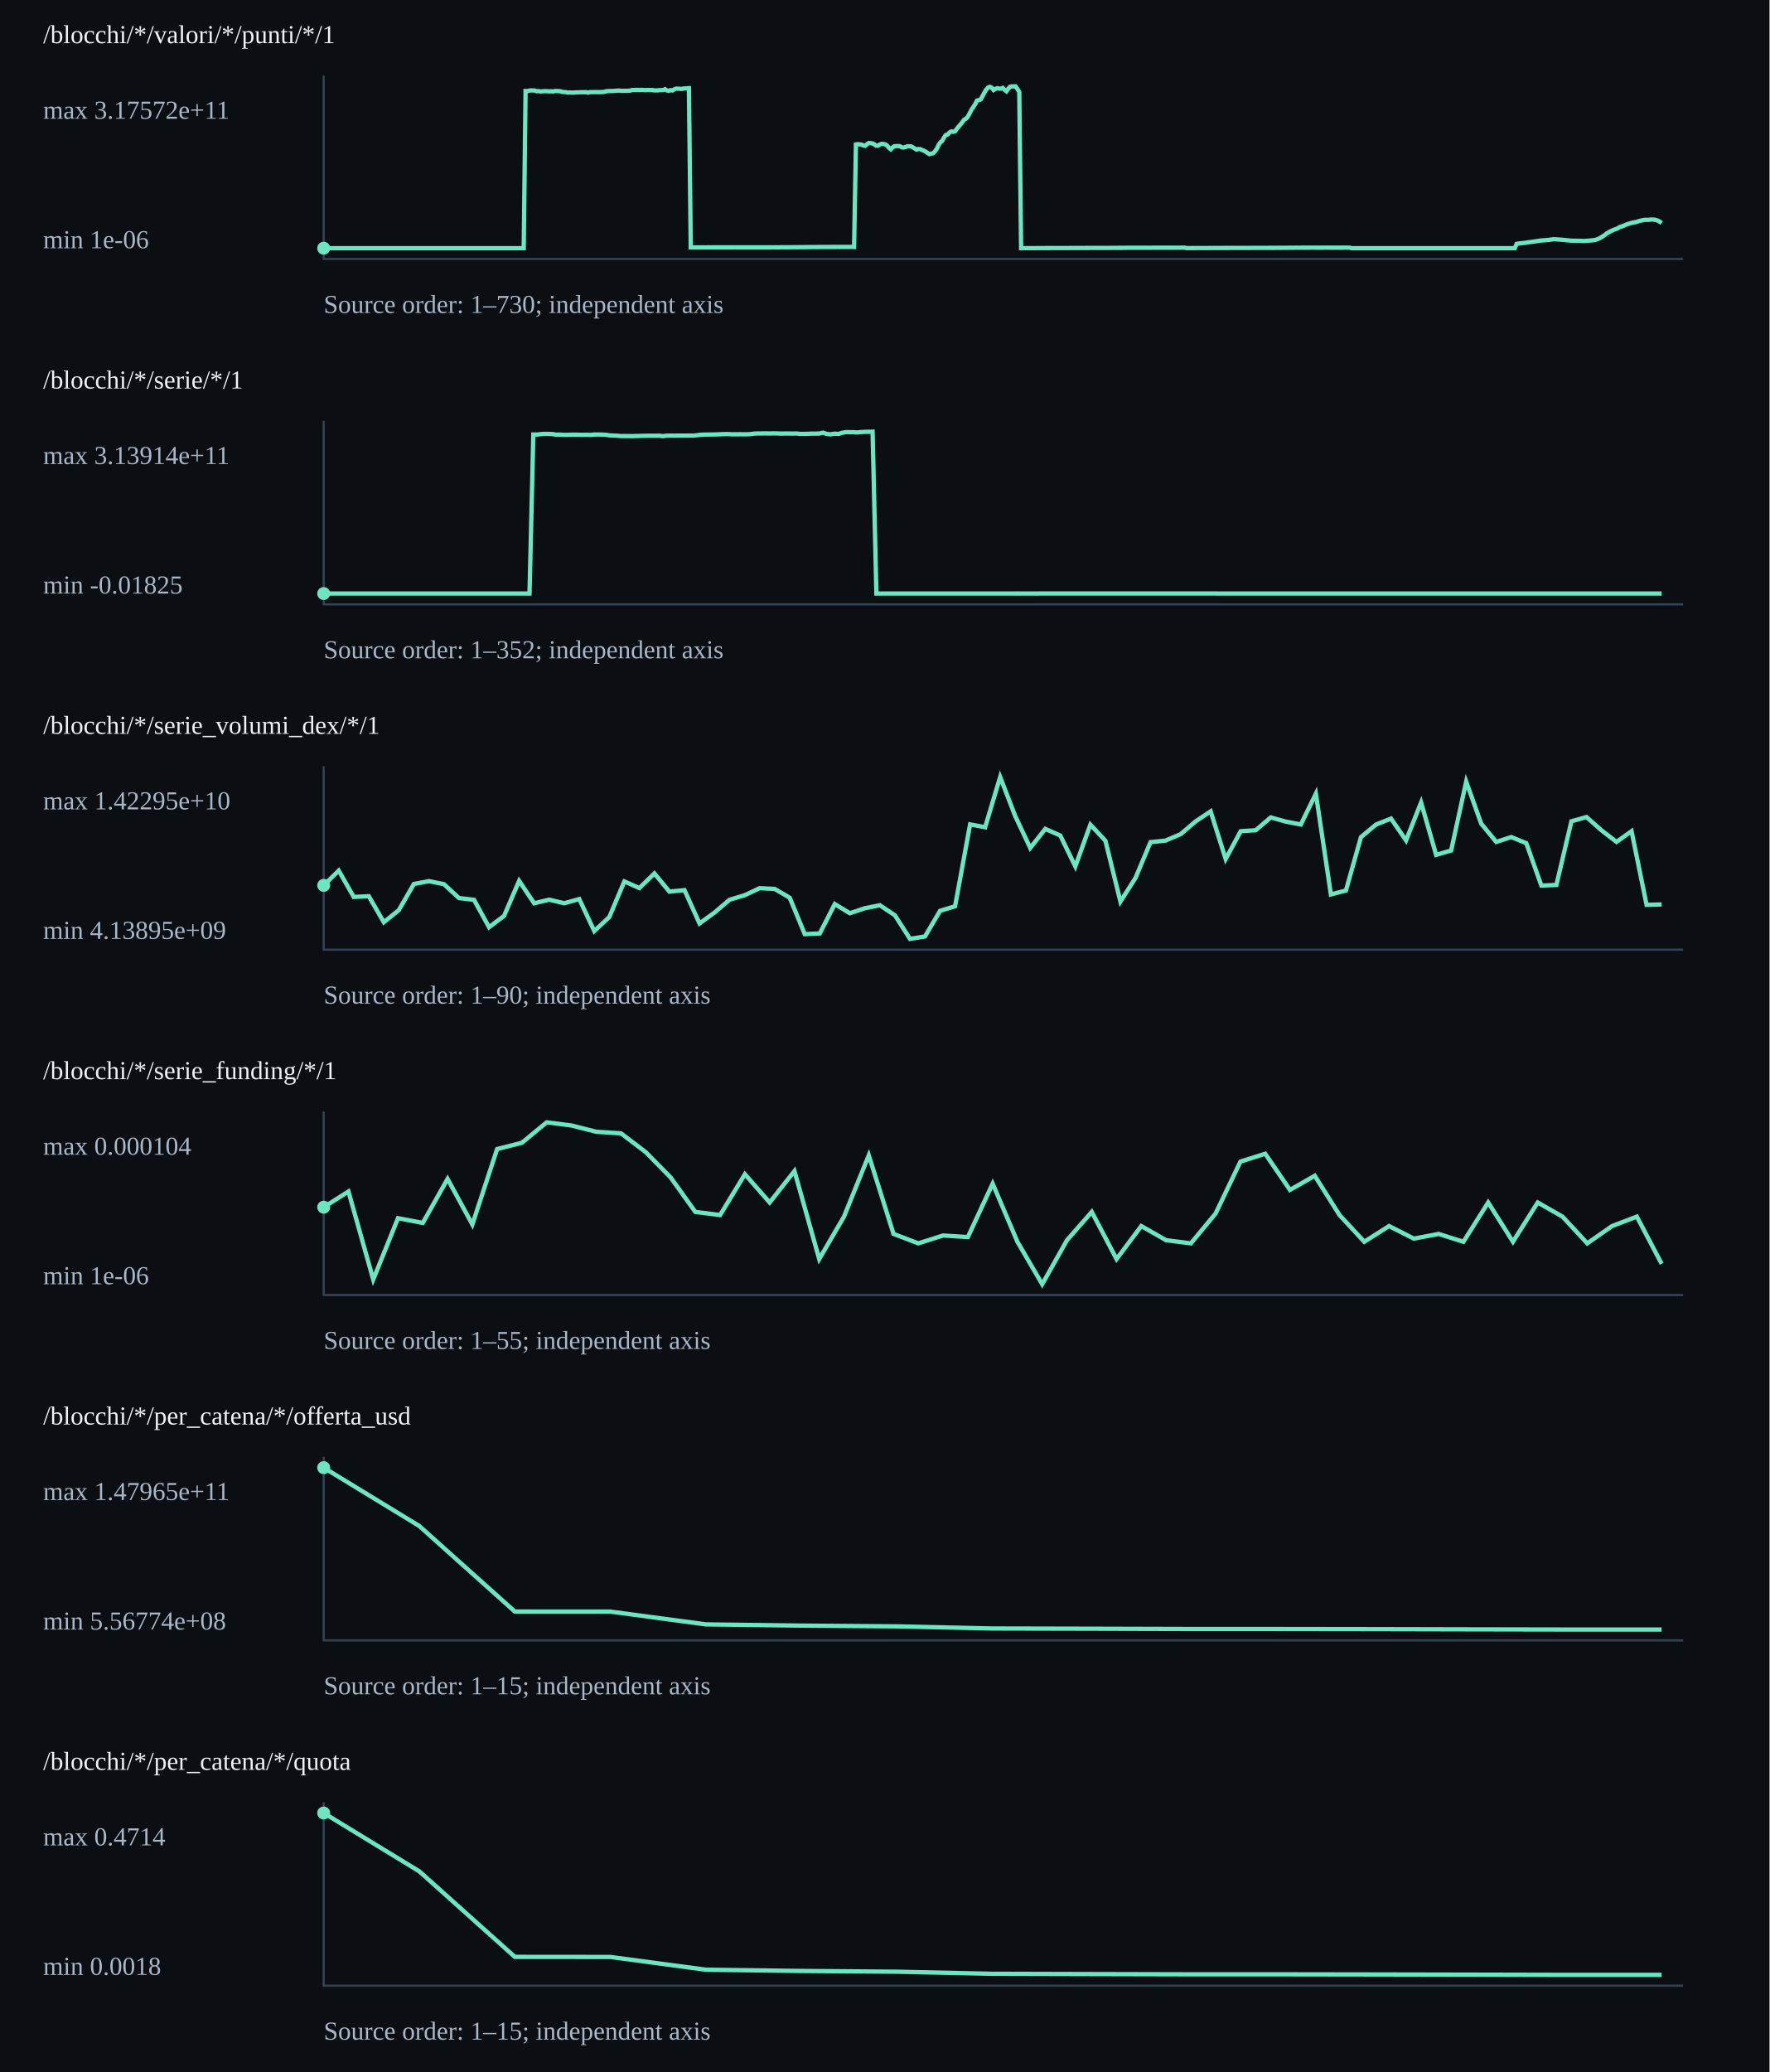
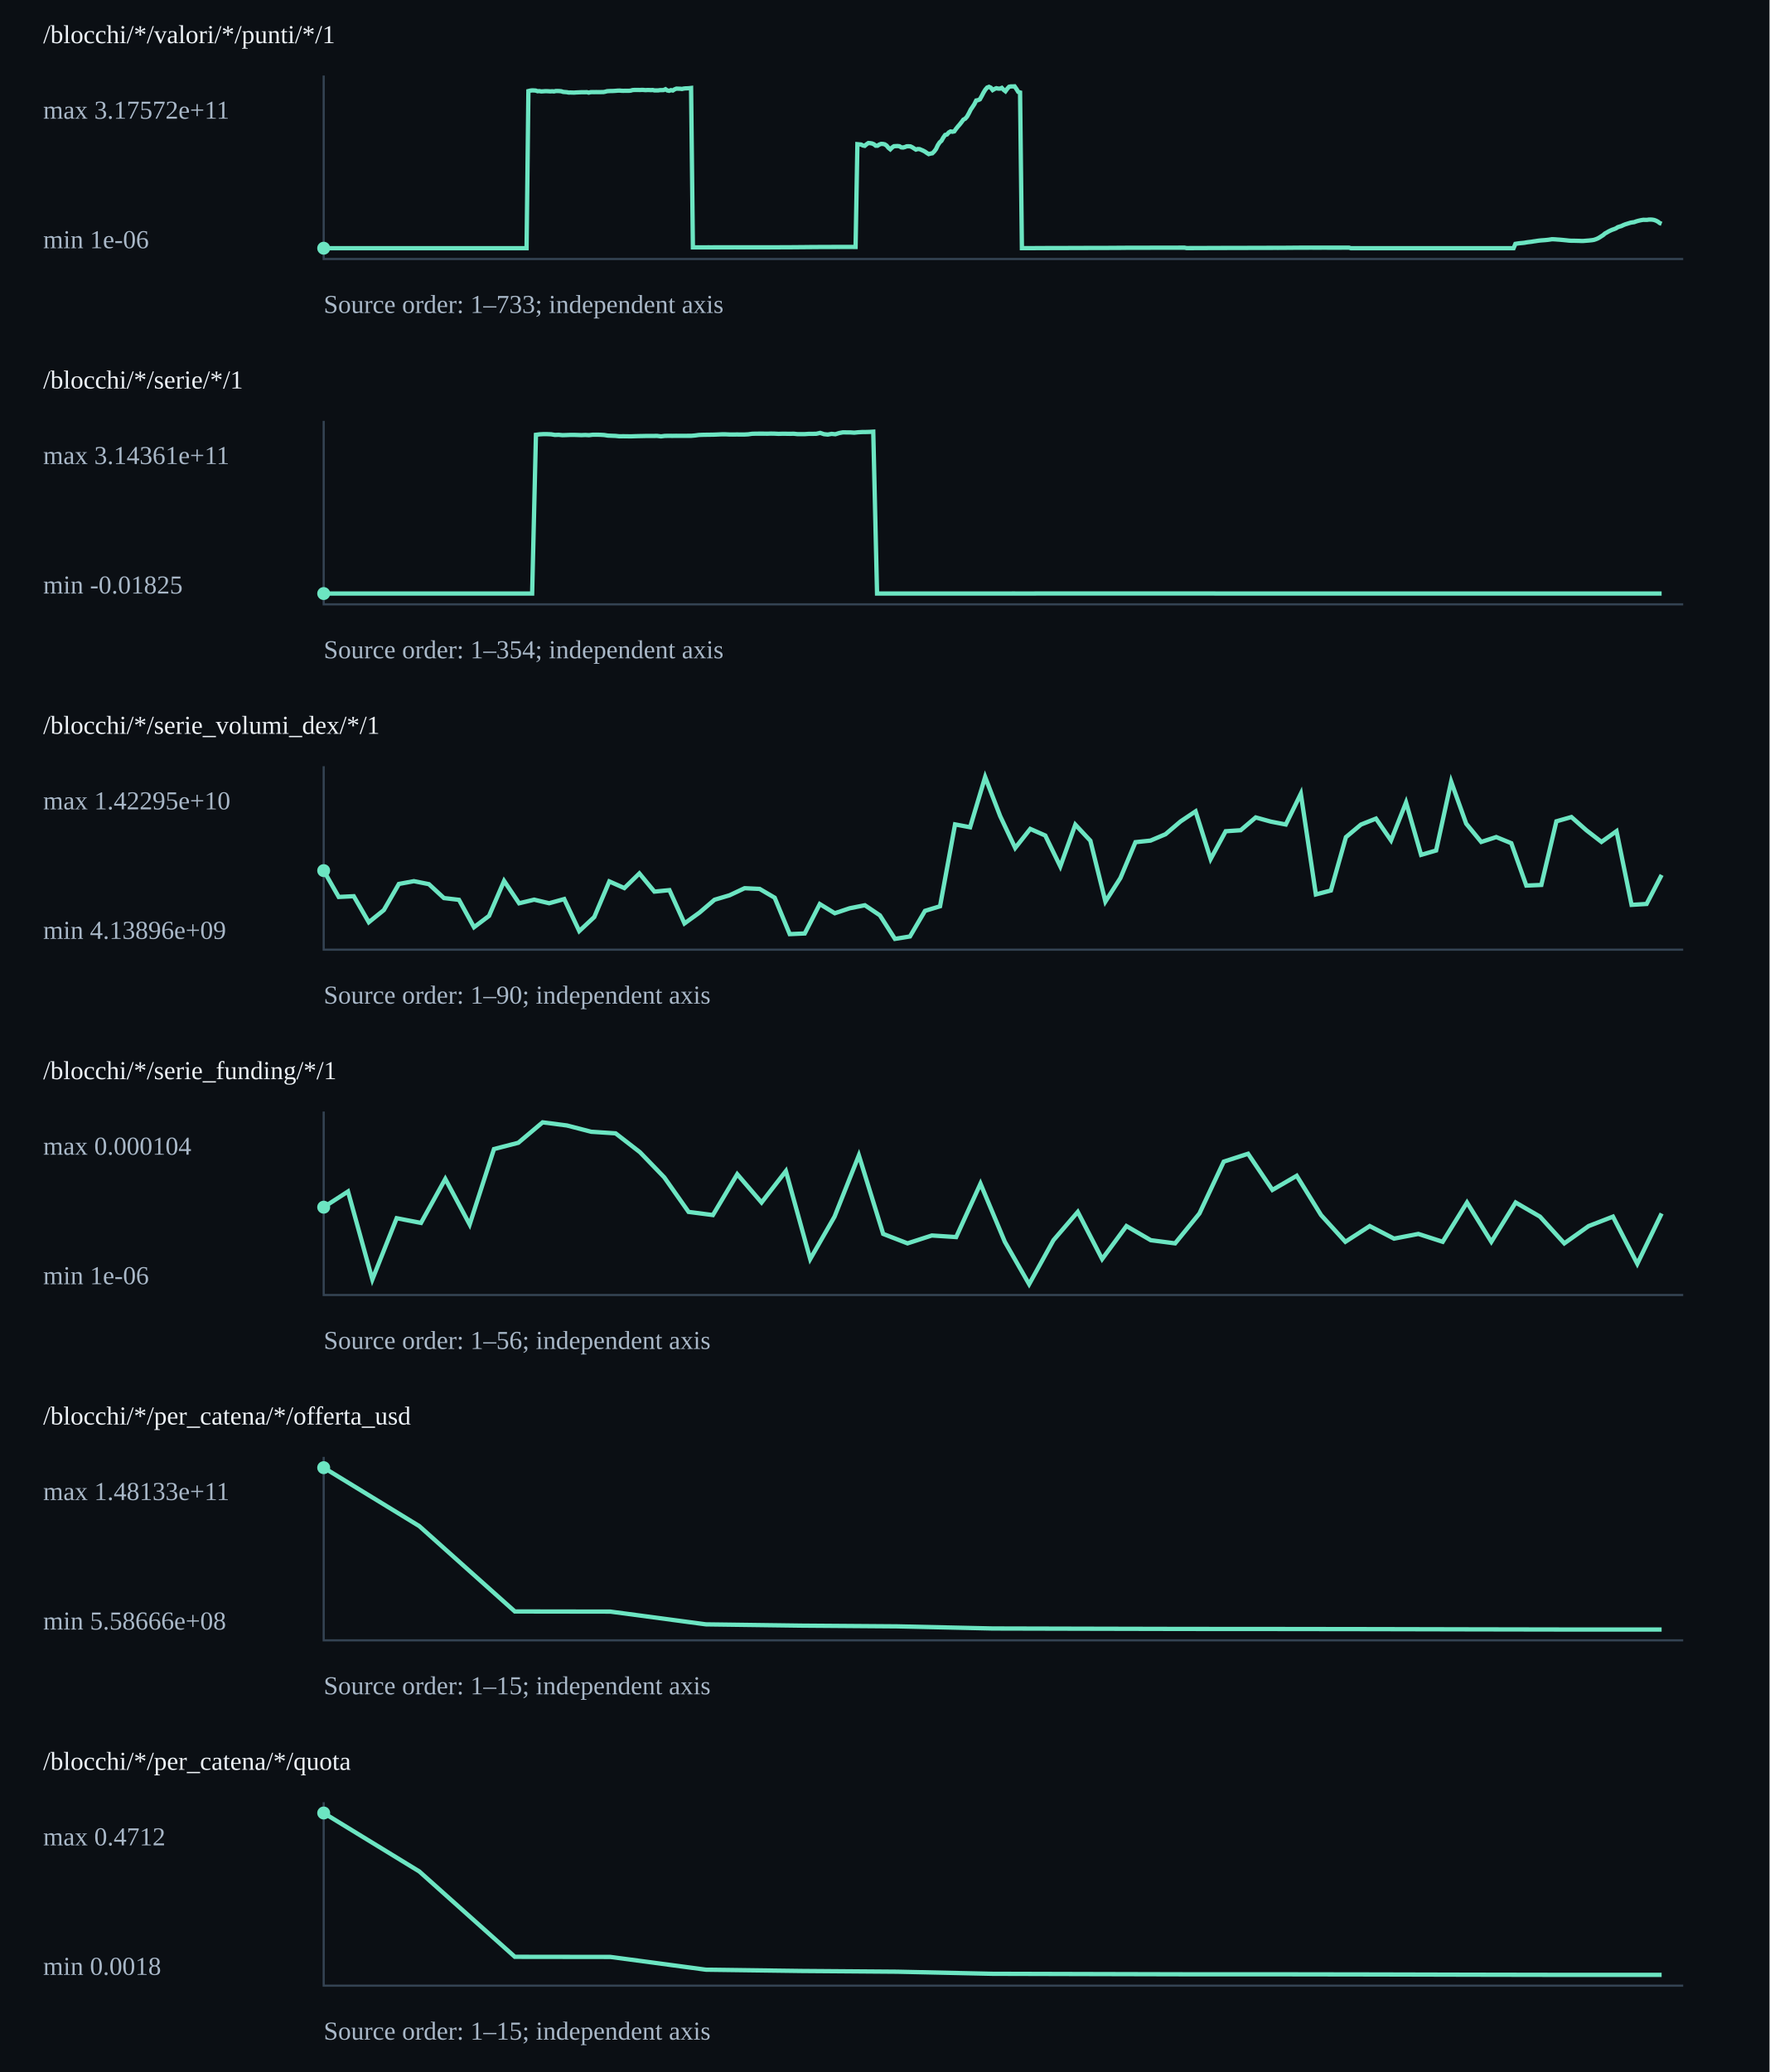
<svg xmlns="http://www.w3.org/2000/svg" viewBox="0 0 820 960" role="img">
  <rect width="100%" height="100%" fill="#0B0F14" />
  <text x="20" y="20" fill="#edf2f7" font-size="12">/blocchi/*/valori/*/punti/*/1</text>
  <text x="20" y="55" fill="#a9b8c8" font-size="12">max 3.17572e+11</text>
  <text x="20" y="115" fill="#a9b8c8" font-size="12">min 1e-06</text>
  <path d="M150 35V120H780" fill="none" stroke="#344353" />
-   <polyline points="150.00,115.00 150.85,115.00 151.70,115.00 152.55,115.00 153.40,115.00 154.25,115.00 155.10,115.00 155.95,115.00 156.80,115.00 157.65,115.00 158.50,115.00 159.36,115.00 160.21,115.00 161.06,115.00 161.91,115.00 162.76,115.00 163.61,115.00 164.46,115.00 165.31,115.00 166.16,115.00 167.01,115.00 167.86,115.00 168.71,115.00 169.56,115.00 170.41,115.00 171.26,115.00 172.11,115.00 172.96,115.00 173.81,115.00 174.66,115.00 175.51,115.00 176.36,115.00 177.22,115.00 178.07,115.00 178.92,115.00 179.77,115.00 180.62,115.00 181.47,115.00 182.32,115.00 183.17,115.00 184.02,115.00 184.87,115.00 185.72,115.00 186.57,115.00 187.42,115.00 188.27,115.00 189.12,115.00 189.97,115.00 190.82,115.00 191.67,115.00 192.52,115.00 193.37,115.00 194.22,115.00 195.08,115.00 195.93,115.00 196.78,115.00 197.63,115.00 198.48,115.00 199.33,115.00 200.18,115.00 201.03,115.00 201.88,115.00 202.73,115.00 203.58,115.00 204.43,115.00 205.28,115.00 206.13,115.00 206.98,115.00 207.83,115.00 208.68,115.00 209.53,115.00 210.38,115.00 211.23,115.00 212.09,115.00 212.94,115.00 213.79,115.00 214.64,115.00 215.49,115.00 216.34,115.00 217.19,115.00 218.04,115.00 218.89,115.00 219.74,115.00 220.59,115.00 221.44,115.00 222.29,115.00 223.14,115.00 223.99,115.00 224.84,115.00 225.69,115.00 226.54,115.00 227.39,115.00 228.24,115.00 229.09,115.00 229.95,115.00 230.80,115.00 231.65,115.00 232.50,115.00 233.35,115.00 234.20,115.00 235.05,115.00 235.90,115.00 236.75,115.00 237.60,115.00 238.45,115.00 239.30,115.00 240.15,115.00 241.00,115.00 241.85,115.00 242.70,115.00 243.55,42.17 244.40,42.19 245.25,41.98 246.10,41.88 246.95,41.90 247.81,41.96 248.66,42.26 249.51,42.20 250.36,42.36 251.21,42.31 252.06,42.25 252.91,42.24 253.76,42.28 254.61,42.34 255.46,42.28 256.31,42.36 257.16,42.17 258.01,42.16 258.86,42.20 259.71,42.29 260.56,42.57 261.41,42.64 262.26,42.70 263.11,42.88 263.96,42.86 264.81,42.88 265.67,42.90 266.52,42.84 267.37,42.80 268.22,42.76 269.07,42.73 269.92,42.72 270.77,42.72 271.62,42.70 272.47,42.92 273.32,42.70 274.17,42.67 275.02,42.69 275.87,42.66 276.72,42.68 277.57,42.68 278.42,42.66 279.27,42.66 280.12,42.50 280.97,42.26 281.82,42.20 282.67,42.17 283.53,42.16 284.38,42.12 285.23,42.06 286.08,41.98 286.93,41.97 287.78,42.06 288.63,42.08 289.48,42.05 290.33,42.06 291.18,42.07 292.03,41.98 292.88,41.73 293.73,41.68 294.58,41.67 295.43,41.67 296.28,41.70 297.13,41.64 297.98,41.67 298.83,41.76 299.68,41.71 300.53,41.71 301.39,41.74 302.24,41.70 303.09,41.89 303.94,41.88 304.79,41.88 305.64,41.76 306.49,41.76 307.34,41.72 308.19,41.33 309.04,41.91 309.89,42.08 310.74,41.76 311.59,41.93 312.44,41.39 313.29,41.06 314.14,41.10 314.99,41.11 315.84,41.22 316.69,41.03 317.54,40.94 318.40,40.92 319.25,40.86 320.10,114.61 320.95,114.61 321.80,114.61 322.65,114.61 323.50,114.61 324.35,114.61 325.20,114.61 326.05,114.61 326.90,114.61 327.75,114.60 328.60,114.60 329.45,114.61 330.30,114.60 331.15,114.60 332.00,114.60 332.85,114.60 333.70,114.60 334.55,114.60 335.40,114.60 336.26,114.60 337.11,114.60 337.96,114.60 338.81,114.60 339.66,114.60 340.51,114.59 341.36,114.60 342.21,114.60 343.06,114.60 343.91,114.60 344.76,114.60 345.61,114.60 346.46,114.60 347.31,114.60 348.16,114.60 349.01,114.60 349.86,114.60 350.71,114.60 351.56,114.60 352.41,114.60 353.26,114.60 354.12,114.60 354.97,114.60 355.82,114.60 356.67,114.60 357.52,114.59 358.37,114.59 359.22,114.58 360.07,114.58 360.92,114.58 361.77,114.57 362.62,114.57 363.47,114.57 364.32,114.56 365.17,114.56 366.02,114.56 366.87,114.55 367.72,114.54 368.57,114.54 369.42,114.53 370.27,114.52 371.12,114.51 371.98,114.51 372.83,114.50 373.68,114.49 374.53,114.48 375.38,114.47 376.23,114.47 377.08,114.46 377.93,114.46 378.78,114.45 379.63,114.44 380.48,114.44 381.33,114.43 382.18,114.43 383.03,114.43 383.88,114.43 384.73,114.43 385.58,114.42 386.43,114.42 387.28,114.42 388.13,114.41 388.98,114.42 389.84,114.41 390.69,114.41 391.54,114.41 392.39,114.41 393.24,114.41 394.09,114.41 394.94,114.41 395.79,114.42 396.64,66.94 397.49,66.80 398.34,66.88 399.19,66.97 400.04,67.40 400.89,67.57 401.74,66.84 402.59,66.27 403.44,66.33 404.29,66.47 405.14,66.83 405.99,67.50 406.84,67.51 407.70,66.97 408.55,66.66 409.40,66.70 410.25,66.89 411.10,67.46 411.95,68.50 412.80,69.18 413.65,68.33 414.50,67.75 415.35,67.69 416.20,67.66 417.05,67.75 417.90,68.27 418.75,68.34 419.60,68.13 420.45,67.78 421.30,67.77 422.15,67.82 423.00,68.22 423.85,68.77 424.71,69.31 425.56,69.05 426.41,69.09 427.26,69.45 428.11,69.81 428.96,70.27 429.81,70.87 430.66,71.40 431.51,71.16 432.36,71.02 433.21,70.19 434.06,69.07 434.91,67.27 435.76,65.98 436.61,65.23 437.46,63.73 438.31,62.53 439.16,62.31 440.01,61.37 440.86,60.89 441.71,61.04 442.57,60.86 443.42,59.66 444.27,58.60 445.12,57.64 445.97,56.55 446.82,55.42 447.67,54.98 448.52,54.00 449.37,52.47 450.22,50.76 451.07,49.55 451.92,48.24 452.77,46.56 453.62,46.40 454.47,46.03 455.32,44.53 456.17,42.89 457.02,41.53 457.87,40.56 458.72,40.24 459.57,40.64 460.43,41.72 461.28,41.22 462.13,40.86 462.98,41.05 463.83,41.07 464.68,40.73 465.53,41.63 466.38,42.28 467.23,41.10 468.08,40.20 468.93,40.03 469.78,40.04 470.63,40.00 471.48,41.23 472.33,42.60 473.18,114.99 474.03,114.98 474.88,114.98 475.73,114.97 476.58,114.97 477.43,114.97 478.29,114.96 479.14,114.96 479.99,114.96 480.84,114.95 481.69,114.95 482.54,114.94 483.39,114.94 484.24,114.94 485.09,114.93 485.94,114.93 486.79,114.93 487.64,114.92 488.49,114.92 489.34,114.92 490.19,114.92 491.04,114.92 491.89,114.92 492.74,114.92 493.59,114.91 494.44,114.91 495.29,114.91 496.15,114.90 497.00,114.90 497.85,114.90 498.70,114.90 499.55,114.89 500.40,114.89 501.25,114.89 502.10,114.89 502.95,114.88 503.80,114.88 504.65,114.88 505.50,114.87 506.35,114.87 507.20,114.87 508.05,114.87 508.90,114.87 509.75,114.87 510.60,114.87 511.45,114.86 512.30,114.86 513.16,114.86 514.01,114.86 514.86,114.85 515.71,114.85 516.56,114.84 517.41,114.84 518.26,114.83 519.11,114.83 519.96,114.83 520.81,114.82 521.66,114.81 522.51,114.80 523.36,114.80 524.21,114.79 525.06,114.79 525.91,114.79 526.76,114.79 527.61,114.79 528.46,114.79 529.31,114.78 530.16,114.78 531.02,114.78 531.87,114.78 532.72,114.78 533.57,114.78 534.42,114.77 535.27,114.77 536.12,114.76 536.97,114.77 537.82,114.77 538.67,114.76 539.52,114.76 540.37,114.76 541.22,114.76 542.07,114.76 542.92,114.76 543.77,114.76 544.62,114.76 545.47,114.76 546.32,114.76 547.17,114.75 548.02,114.75 548.88,114.75 549.73,114.94 550.58,114.93 551.43,114.94 552.28,114.93 553.13,114.93 553.98,114.93 554.83,114.92 555.68,114.92 556.53,114.92 557.38,114.92 558.23,114.91 559.08,114.91 559.93,114.91 560.78,114.90 561.63,114.90 562.48,114.89 563.33,114.89 564.18,114.89 565.03,114.89 565.88,114.89 566.74,114.88 567.59,114.88 568.44,114.88 569.29,114.88 570.14,114.87 570.99,114.87 571.84,114.87 572.69,114.87 573.54,114.86 574.39,114.86 575.24,114.86 576.09,114.86 576.94,114.86 577.79,114.86 578.64,114.86 579.49,114.85 580.34,114.85 581.19,114.85 582.04,114.85 582.89,114.85 583.74,114.85 584.60,114.84 585.45,114.84 586.30,114.84 587.15,114.84 588.00,114.83 588.85,114.83 589.70,114.83 590.55,114.83 591.40,114.82 592.25,114.82 593.10,114.83 593.95,114.82 594.80,114.82 595.65,114.82 596.50,114.81 597.35,114.80 598.20,114.79 599.05,114.78 599.90,114.78 600.75,114.77 601.60,114.77 602.46,114.76 603.31,114.75 604.16,114.75 605.01,114.75 605.86,114.75 606.71,114.75 607.56,114.75 608.41,114.74 609.26,114.75 610.11,114.75 610.96,114.75 611.81,114.75 612.66,114.75 613.51,114.75 614.36,114.74 615.21,114.74 616.06,114.75 616.91,114.75 617.76,114.75 618.61,114.75 619.47,114.75 620.32,114.75 621.17,114.75 622.02,114.75 622.87,114.75 623.72,114.74 624.57,114.74 625.42,114.74 626.27,115.00 627.12,115.00 627.97,115.00 628.82,115.00 629.67,115.00 630.52,115.00 631.37,115.00 632.22,115.00 633.07,115.00 633.92,115.00 634.77,115.00 635.62,115.00 636.47,115.00 637.33,115.00 638.18,115.00 639.03,115.00 639.88,115.00 640.73,115.00 641.58,115.00 642.43,115.00 643.28,115.00 644.13,115.00 644.98,115.00 645.83,115.00 646.68,115.00 647.53,115.00 648.38,115.00 649.23,115.00 650.08,115.00 650.93,115.00 651.78,115.00 652.63,115.00 653.48,115.00 654.33,115.00 655.19,115.00 656.04,115.00 656.89,115.00 657.74,115.00 658.59,115.00 659.44,115.00 660.29,115.00 661.14,115.00 661.99,115.00 662.84,115.00 663.69,115.00 664.54,115.00 665.39,115.00 666.24,115.00 667.09,115.00 667.94,115.00 668.79,115.00 669.64,115.00 670.49,115.00 671.34,115.00 672.19,115.00 673.05,115.00 673.90,115.00 674.75,115.00 675.60,115.00 676.45,114.99 677.30,114.99 678.15,114.99 679.00,114.99 679.85,114.99 680.70,114.99 681.55,114.99 682.40,114.99 683.25,114.99 684.10,114.99 684.95,114.99 685.80,114.99 686.65,114.99 687.50,114.99 688.35,114.99 689.20,114.99 690.05,114.99 690.91,114.99 691.76,114.99 692.61,114.99 693.46,114.99 694.31,114.99 695.16,114.99 696.01,114.99 696.86,114.99 697.71,114.99 698.56,114.99 699.41,114.99 700.26,114.99 701.11,114.99 701.96,115.00 702.81,112.99 703.66,112.85 704.51,112.72 705.36,112.64 706.21,112.56 707.06,112.47 707.91,112.31 708.77,112.18 709.62,112.09 710.47,111.98 711.32,111.83 712.17,111.72 713.02,111.58 713.87,111.47 714.72,111.38 715.57,111.32 716.42,111.26 717.27,111.18 718.12,111.09 718.97,110.97 719.82,110.83 720.67,110.86 721.52,110.91 722.37,110.98 723.22,111.03 724.07,111.11 724.92,111.18 725.78,111.27 726.63,111.35 727.48,111.45 728.33,111.52 729.18,111.54 730.03,111.54 730.88,111.56 731.73,111.58 732.58,111.60 733.43,111.64 734.28,111.65 735.13,111.58 735.98,111.51 736.83,111.45 737.68,111.36 738.53,111.27 739.38,111.12 740.23,110.84 741.08,110.49 741.93,110.02 742.78,109.47 743.64,108.93 744.49,108.19 745.34,107.73 746.19,107.22 747.04,106.81 747.89,106.44 748.74,106.15 749.59,105.81 750.44,105.26 751.29,104.98 752.14,104.73 752.99,104.32 753.84,103.97 754.69,103.71 755.54,103.44 756.39,103.18 757.24,103.03 758.09,102.92 758.94,102.60 759.79,102.35 760.64,102.15 761.50,101.97 762.35,101.84 763.20,101.86 764.05,101.87 764.90,101.74 765.75,101.72 766.60,101.78 767.45,101.94 768.30,102.26 769.15,102.72 770.00,103.36" fill="none" stroke="#6ce5c2" stroke-width="2" />
+   <polyline points="150.00,115.00 150.85,115.00 151.69,115.00 152.54,115.00 153.39,115.00 154.23,115.00 155.08,115.00 155.93,115.00 156.78,115.00 157.62,115.00 158.47,115.00 159.32,115.00 160.16,115.00 161.01,115.00 161.86,115.00 162.70,115.00 163.55,115.00 164.40,115.00 165.25,115.00 166.09,115.00 166.94,115.00 167.79,115.00 168.63,115.00 169.48,115.00 170.33,115.00 171.17,115.00 172.02,115.00 172.87,115.00 173.72,115.00 174.56,115.00 175.41,115.00 176.26,115.00 177.10,115.00 177.95,115.00 178.80,115.00 179.64,115.00 180.49,115.00 181.34,115.00 182.19,115.00 183.03,115.00 183.88,115.00 184.73,115.00 185.57,115.00 186.42,115.00 187.27,115.00 188.11,115.00 188.96,115.00 189.81,115.00 190.66,115.00 191.50,115.00 192.35,115.00 193.20,115.00 194.04,115.00 194.89,115.00 195.74,115.00 196.58,115.00 197.43,115.00 198.28,115.00 199.13,115.00 199.97,115.00 200.82,115.00 201.67,115.00 202.51,115.00 203.36,115.00 204.21,115.00 205.05,115.00 205.90,115.00 206.75,115.00 207.60,115.00 208.44,115.00 209.29,115.00 210.14,115.00 210.98,115.00 211.83,115.00 212.68,115.00 213.52,115.00 214.37,115.00 215.22,115.00 216.07,115.00 216.91,115.00 217.76,115.00 218.61,115.00 219.45,115.00 220.30,115.00 221.15,115.00 221.99,115.00 222.84,115.00 223.69,115.00 224.54,115.00 225.38,115.00 226.23,115.00 227.08,115.00 227.92,115.00 228.77,115.00 229.62,115.00 230.46,115.00 231.31,115.00 232.16,115.00 233.01,115.00 233.85,115.00 234.70,115.00 235.55,115.00 236.39,115.00 237.24,115.00 238.09,115.00 238.93,115.00 239.78,115.00 240.63,115.00 241.48,115.00 242.32,115.00 243.17,115.00 244.02,115.00 244.86,42.19 245.71,41.98 246.56,41.88 247.40,41.90 248.25,41.96 249.10,42.26 249.95,42.20 250.79,42.36 251.64,42.31 252.49,42.25 253.33,42.24 254.18,42.28 255.03,42.34 255.87,42.28 256.72,42.36 257.57,42.17 258.42,42.16 259.26,42.20 260.11,42.29 260.96,42.57 261.80,42.64 262.65,42.70 263.50,42.88 264.34,42.86 265.19,42.88 266.04,42.91 266.89,42.84 267.73,42.80 268.58,42.76 269.43,42.73 270.27,42.72 271.12,42.72 271.97,42.70 272.81,42.92 273.66,42.70 274.51,42.67 275.36,42.69 276.20,42.66 277.05,42.68 277.90,42.68 278.74,42.66 279.59,42.66 280.44,42.50 281.28,42.26 282.13,42.20 282.98,42.17 283.83,42.16 284.67,42.12 285.52,42.06 286.37,41.98 287.21,41.97 288.06,42.06 288.91,42.08 289.75,42.05 290.60,42.06 291.45,42.07 292.30,41.98 293.14,41.73 293.99,41.68 294.84,41.67 295.68,41.67 296.53,41.70 297.38,41.64 298.22,41.67 299.07,41.76 299.92,41.71 300.77,41.71 301.61,41.75 302.46,41.70 303.31,41.89 304.15,41.89 305.00,41.88 305.85,41.76 306.69,41.76 307.54,41.72 308.39,41.33 309.23,41.91 310.08,42.08 310.93,41.76 311.78,41.93 312.62,41.39 313.47,41.06 314.32,41.10 315.16,41.11 316.01,41.22 316.86,41.03 317.70,40.94 318.55,40.92 319.40,40.86 320.25,40.76 321.09,114.61 321.94,114.61 322.79,114.61 323.63,114.61 324.48,114.61 325.33,114.61 326.17,114.61 327.02,114.61 327.87,114.60 328.72,114.60 329.56,114.61 330.41,114.60 331.26,114.60 332.10,114.60 332.95,114.60 333.80,114.60 334.64,114.60 335.49,114.60 336.34,114.60 337.19,114.60 338.03,114.60 338.88,114.60 339.73,114.60 340.57,114.59 341.42,114.60 342.27,114.60 343.11,114.60 343.96,114.60 344.81,114.60 345.66,114.60 346.50,114.60 347.35,114.60 348.20,114.60 349.04,114.60 349.89,114.60 350.74,114.60 351.58,114.60 352.43,114.60 353.28,114.60 354.13,114.60 354.97,114.60 355.82,114.60 356.67,114.60 357.51,114.59 358.36,114.59 359.21,114.58 360.05,114.58 360.90,114.58 361.75,114.57 362.60,114.57 363.44,114.57 364.29,114.56 365.14,114.56 365.98,114.56 366.83,114.55 367.68,114.54 368.52,114.54 369.37,114.53 370.22,114.52 371.07,114.51 371.91,114.51 372.76,114.50 373.61,114.49 374.45,114.48 375.30,114.47 376.15,114.47 376.99,114.46 377.84,114.46 378.69,114.45 379.54,114.44 380.38,114.44 381.23,114.43 382.08,114.43 382.92,114.43 383.77,114.43 384.62,114.43 385.46,114.42 386.31,114.42 387.16,114.42 388.01,114.41 388.85,114.42 389.70,114.41 390.55,114.41 391.39,114.41 392.24,114.41 393.09,114.41 393.93,114.41 394.78,114.41 395.63,114.42 396.48,114.42 397.32,66.80 398.17,66.88 399.02,66.97 399.86,67.40 400.71,67.57 401.56,66.84 402.40,66.27 403.25,66.33 404.10,66.47 404.95,66.83 405.79,67.50 406.64,67.51 407.49,66.97 408.33,66.66 409.18,66.70 410.03,66.89 410.87,67.46 411.72,68.50 412.57,69.18 413.42,68.33 414.26,67.75 415.11,67.69 415.96,67.66 416.80,67.75 417.65,68.27 418.50,68.34 419.34,68.13 420.19,67.78 421.04,67.77 421.89,67.82 422.73,68.22 423.58,68.77 424.43,69.31 425.27,69.05 426.12,69.09 426.97,69.45 427.81,69.81 428.66,70.27 429.51,70.87 430.36,71.40 431.20,71.16 432.05,71.02 432.90,70.19 433.74,69.07 434.59,67.27 435.44,65.98 436.28,65.23 437.13,63.73 437.98,62.53 438.83,62.31 439.67,61.37 440.52,60.89 441.37,61.04 442.21,60.86 443.06,59.66 443.91,58.60 444.75,57.64 445.60,56.55 446.45,55.42 447.30,54.98 448.14,54.00 448.99,52.47 449.84,50.76 450.68,49.55 451.53,48.24 452.38,46.56 453.22,46.40 454.07,46.03 454.92,44.53 455.77,42.89 456.61,41.53 457.46,40.56 458.31,40.24 459.15,40.64 460.00,41.72 460.85,41.22 461.69,40.86 462.54,41.05 463.39,41.07 464.23,40.73 465.08,41.63 465.93,42.28 466.78,41.10 467.62,40.20 468.47,40.03 469.32,40.04 470.16,40.00 471.01,41.23 471.86,42.59 472.70,42.83 473.55,114.98 474.40,114.98 475.25,114.97 476.09,114.97 476.94,114.97 477.79,114.96 478.63,114.96 479.48,114.96 480.33,114.95 481.17,114.95 482.02,114.94 482.87,114.94 483.72,114.94 484.56,114.93 485.41,114.93 486.26,114.93 487.10,114.92 487.95,114.92 488.80,114.92 489.64,114.92 490.49,114.92 491.34,114.92 492.19,114.92 493.03,114.91 493.88,114.91 494.73,114.91 495.57,114.90 496.42,114.90 497.27,114.90 498.11,114.90 498.96,114.89 499.81,114.89 500.66,114.89 501.50,114.89 502.35,114.88 503.20,114.88 504.04,114.88 504.89,114.87 505.74,114.87 506.58,114.87 507.43,114.87 508.28,114.87 509.13,114.87 509.97,114.87 510.82,114.86 511.67,114.86 512.51,114.86 513.36,114.86 514.21,114.85 515.05,114.85 515.90,114.84 516.75,114.84 517.60,114.83 518.44,114.83 519.29,114.83 520.14,114.82 520.98,114.81 521.83,114.80 522.68,114.80 523.52,114.79 524.37,114.79 525.22,114.79 526.07,114.79 526.91,114.79 527.76,114.79 528.61,114.78 529.45,114.78 530.30,114.78 531.15,114.78 531.99,114.78 532.84,114.78 533.69,114.77 534.54,114.77 535.38,114.76 536.23,114.77 537.08,114.77 537.92,114.76 538.77,114.76 539.62,114.76 540.46,114.76 541.31,114.76 542.16,114.76 543.01,114.76 543.85,114.76 544.70,114.76 545.55,114.76 546.39,114.75 547.24,114.75 548.09,114.75 548.93,114.75 549.78,114.93 550.63,114.94 551.48,114.93 552.32,114.93 553.17,114.93 554.02,114.92 554.86,114.92 555.71,114.92 556.56,114.92 557.40,114.91 558.25,114.91 559.10,114.91 559.95,114.90 560.79,114.90 561.64,114.89 562.49,114.89 563.33,114.89 564.18,114.89 565.03,114.89 565.87,114.88 566.72,114.88 567.57,114.88 568.42,114.88 569.26,114.87 570.11,114.87 570.96,114.87 571.80,114.87 572.65,114.86 573.50,114.86 574.34,114.86 575.19,114.86 576.04,114.86 576.89,114.86 577.73,114.86 578.58,114.85 579.43,114.85 580.27,114.85 581.12,114.85 581.97,114.85 582.81,114.85 583.66,114.84 584.51,114.84 585.36,114.84 586.20,114.84 587.05,114.83 587.90,114.83 588.74,114.83 589.59,114.83 590.44,114.82 591.28,114.82 592.13,114.83 592.98,114.82 593.83,114.82 594.67,114.82 595.52,114.81 596.37,114.80 597.21,114.79 598.06,114.78 598.91,114.78 599.75,114.77 600.60,114.77 601.45,114.76 602.30,114.75 603.14,114.75 603.99,114.75 604.84,114.75 605.68,114.75 606.53,114.75 607.38,114.74 608.22,114.75 609.07,114.75 609.92,114.75 610.77,114.75 611.61,114.75 612.46,114.75 613.31,114.74 614.15,114.74 615.00,114.75 615.85,114.75 616.69,114.75 617.54,114.75 618.39,114.75 619.23,114.75 620.08,114.75 620.93,114.75 621.78,114.75 622.62,114.74 623.47,114.74 624.32,114.74 625.16,114.74 626.01,115.00 626.86,115.00 627.70,115.00 628.55,115.00 629.40,115.00 630.25,115.00 631.09,115.00 631.94,115.00 632.79,115.00 633.63,115.00 634.48,115.00 635.33,115.00 636.17,115.00 637.02,115.00 637.87,115.00 638.72,115.00 639.56,115.00 640.41,115.00 641.26,115.00 642.10,115.00 642.95,115.00 643.80,115.00 644.64,115.00 645.49,115.00 646.34,115.00 647.19,115.00 648.03,115.00 648.88,115.00 649.73,115.00 650.57,115.00 651.42,115.00 652.27,115.00 653.11,115.00 653.96,115.00 654.81,115.00 655.66,115.00 656.50,115.00 657.35,115.00 658.20,115.00 659.04,115.00 659.89,115.00 660.74,115.00 661.58,115.00 662.43,115.00 663.28,115.00 664.13,115.00 664.97,115.00 665.82,115.00 666.67,115.00 667.51,115.00 668.36,115.00 669.21,115.00 670.05,115.00 670.90,115.00 671.75,115.00 672.60,115.00 673.44,115.00 674.29,115.00 675.14,114.99 675.98,114.99 676.83,114.99 677.68,114.99 678.52,114.99 679.37,114.99 680.22,114.99 681.07,114.99 681.91,114.99 682.76,114.99 683.61,114.99 684.45,114.99 685.30,114.99 686.15,114.99 686.99,114.99 687.84,114.99 688.69,114.99 689.54,114.99 690.38,114.99 691.23,114.99 692.08,114.99 692.92,114.99 693.77,114.99 694.62,114.99 695.46,114.99 696.31,114.99 697.16,114.99 698.01,114.99 698.85,114.99 699.70,114.99 700.55,115.00 701.39,115.00 702.24,112.99 703.09,112.85 703.93,112.72 704.78,112.64 705.63,112.56 706.48,112.47 707.32,112.31 708.17,112.18 709.02,112.09 709.86,111.98 710.71,111.83 711.56,111.72 712.40,111.58 713.25,111.47 714.10,111.38 714.95,111.32 715.79,111.26 716.64,111.18 717.49,111.09 718.33,110.97 719.18,110.83 720.03,110.86 720.87,110.91 721.72,110.98 722.57,111.03 723.42,111.11 724.26,111.18 725.11,111.27 725.96,111.35 726.80,111.45 727.65,111.52 728.50,111.54 729.34,111.54 730.19,111.56 731.04,111.58 731.89,111.60 732.73,111.64 733.58,111.65 734.43,111.58 735.27,111.51 736.12,111.45 736.97,111.36 737.81,111.27 738.66,111.12 739.51,110.84 740.36,110.49 741.20,110.02 742.05,109.47 742.90,108.93 743.74,108.19 744.59,107.73 745.44,107.22 746.28,106.81 747.13,106.44 747.98,106.15 748.83,105.81 749.67,105.26 750.52,104.98 751.37,104.73 752.21,104.32 753.06,103.97 753.91,103.71 754.75,103.44 755.60,103.18 756.45,103.03 757.30,102.92 758.14,102.60 758.99,102.35 759.84,102.15 760.68,101.97 761.53,101.84 762.38,101.86 763.22,101.87 764.07,101.74 764.92,101.72 765.77,101.78 766.61,101.94 767.46,102.26 768.31,102.72 769.15,103.36 770.00,103.69" fill="none" stroke="#6ce5c2" stroke-width="2" />
  <circle cx="150" cy="115.00" r="3" fill="#6ce5c2" />
-   <text x="150" y="145" fill="#a9b8c8" font-size="12">Source order: 1–730; independent axis</text>
+   <text x="150" y="145" fill="#a9b8c8" font-size="12">Source order: 1–733; independent axis</text>
  <text x="20" y="180" fill="#edf2f7" font-size="12">/blocchi/*/serie/*/1</text>
-   <text x="20" y="215" fill="#a9b8c8" font-size="12">max 3.13914e+11</text>
+   <text x="20" y="215" fill="#a9b8c8" font-size="12">max 3.14361e+11</text>
  <text x="20" y="275" fill="#a9b8c8" font-size="12">min -0.01825</text>
  <path d="M150 195V280H780" fill="none" stroke="#344353" />
-   <polyline points="150.00,275.00 151.77,275.00 153.53,275.00 155.30,275.00 157.07,275.00 158.83,275.00 160.60,275.00 162.36,275.00 164.13,275.00 165.90,275.00 167.66,275.00 169.43,275.00 171.20,275.00 172.96,275.00 174.73,275.00 176.50,275.00 178.26,275.00 180.03,275.00 181.79,275.00 183.56,275.00 185.33,275.00 187.09,275.00 188.86,275.00 190.63,275.00 192.39,275.00 194.16,275.00 195.93,275.00 197.69,275.00 199.46,275.00 201.23,275.00 202.99,275.00 204.76,275.00 206.52,275.00 208.29,275.00 210.06,275.00 211.82,275.00 213.59,275.00 215.36,275.00 217.12,275.00 218.89,275.00 220.66,275.00 222.42,275.00 224.19,275.00 225.95,275.00 227.72,275.00 229.49,275.00 231.25,275.00 233.02,275.00 234.79,275.00 236.55,275.00 238.32,275.00 240.09,275.00 241.85,275.00 243.62,275.00 245.38,275.00 247.15,201.32 248.92,201.34 250.68,201.13 252.45,201.03 254.22,201.05 255.98,201.11 257.75,201.41 259.52,201.35 261.28,201.51 263.05,201.46 264.81,201.40 266.58,201.39 268.35,201.43 270.11,201.49 271.88,201.43 273.65,201.52 275.41,201.32 277.18,201.31 278.95,201.35 280.71,201.45 282.48,201.72 284.25,201.80 286.01,201.86 287.78,202.04 289.54,202.02 291.31,202.04 293.08,202.06 294.84,202.00 296.61,201.96 298.38,201.92 300.14,201.89 301.91,201.88 303.68,201.88 305.44,201.86 307.21,202.08 308.97,201.85 310.74,201.83 312.51,201.85 314.27,201.82 316.04,201.84 317.81,201.84 319.57,201.81 321.34,201.82 323.11,201.65 324.87,201.42 326.64,201.35 328.40,201.33 330.17,201.31 331.94,201.27 333.70,201.21 335.47,201.13 337.24,201.12 339.00,201.21 340.77,201.23 342.54,201.20 344.30,201.21 346.07,201.22 347.83,201.13 349.60,200.88 351.37,200.83 353.13,200.82 354.90,200.81 356.67,200.84 358.43,200.79 360.20,200.82 361.97,200.90 363.73,200.86 365.50,200.86 367.26,200.89 369.03,200.85 370.80,201.03 372.56,201.03 374.33,201.02 376.10,200.91 377.86,200.91 379.63,200.87 381.40,200.47 383.16,201.05 384.93,201.24 386.70,200.91 388.46,201.08 390.23,200.53 391.99,200.20 393.76,200.23 395.53,200.25 397.29,200.36 399.06,200.17 400.83,200.08 402.59,200.06 404.36,200.00 406.13,274.99 407.89,274.99 409.66,274.99 411.42,274.99 413.19,274.99 414.96,274.99 416.72,274.99 418.49,274.99 420.26,274.99 422.02,274.99 423.79,274.99 425.56,274.99 427.32,274.99 429.09,274.99 430.85,274.99 432.62,274.99 434.39,274.99 436.15,274.99 437.92,274.99 439.69,274.99 441.45,274.99 443.22,274.99 444.99,274.99 446.75,274.99 448.52,274.99 450.28,274.99 452.05,274.99 453.82,274.99 455.58,274.99 457.35,274.99 459.12,274.99 460.88,274.99 462.65,274.99 464.42,274.99 466.18,274.99 467.95,274.99 469.72,274.99 471.48,274.98 473.25,274.99 475.01,274.99 476.78,274.99 478.55,274.99 480.31,274.99 482.08,274.98 483.85,274.98 485.61,274.98 487.38,274.98 489.15,274.98 490.91,274.98 492.68,274.98 494.44,274.98 496.21,274.98 497.98,274.98 499.74,274.98 501.51,274.98 503.28,274.98 505.04,274.98 506.81,274.98 508.58,274.98 510.34,274.98 512.11,274.98 513.87,274.98 515.64,274.98 517.41,274.98 519.17,274.98 520.94,274.98 522.71,274.98 524.47,274.98 526.24,274.98 528.01,274.98 529.77,274.98 531.54,274.98 533.30,274.98 535.07,274.98 536.84,274.98 538.60,274.98 540.37,274.98 542.14,274.98 543.90,274.98 545.67,274.98 547.44,274.98 549.20,274.98 550.97,274.98 552.74,274.98 554.50,274.98 556.27,274.98 558.03,274.98 559.80,274.98 561.57,274.98 563.33,274.98 565.10,275.00 566.87,275.00 568.63,275.00 570.40,275.00 572.17,275.00 573.93,275.00 575.70,275.00 577.46,275.00 579.23,275.00 581.00,275.00 582.76,275.00 584.53,275.00 586.30,275.00 588.06,275.00 589.83,275.00 591.60,275.00 593.36,275.00 595.13,275.00 596.89,275.00 598.66,275.00 600.43,275.00 602.19,275.00 603.96,275.00 605.73,275.00 607.49,275.00 609.26,275.00 611.03,275.00 612.79,275.00 614.56,275.00 616.32,275.00 618.09,275.00 619.86,275.00 621.62,275.00 623.39,275.00 625.16,275.00 626.92,275.00 628.69,275.00 630.46,275.00 632.22,275.00 633.99,275.00 635.75,275.00 637.52,275.00 639.29,275.00 641.05,275.00 642.82,275.00 644.59,275.00 646.35,275.00 648.12,275.00 649.89,275.00 651.65,275.00 653.42,275.00 655.19,275.00 656.95,275.00 658.72,275.00 660.48,275.00 662.25,275.00 664.02,275.00 665.78,275.00 667.55,275.00 669.32,275.00 671.08,275.00 672.85,275.00 674.62,275.00 676.38,275.00 678.15,275.00 679.91,275.00 681.68,275.00 683.45,275.00 685.21,275.00 686.98,275.00 688.75,275.00 690.51,275.00 692.28,275.00 694.05,275.00 695.81,275.00 697.58,275.00 699.34,275.00 701.11,275.00 702.88,275.00 704.64,275.00 706.41,275.00 708.18,275.00 709.94,275.00 711.71,275.00 713.48,275.00 715.24,275.00 717.01,275.00 718.77,275.00 720.54,275.00 722.31,275.00 724.07,275.00 725.84,275.00 727.61,275.00 729.37,275.00 731.14,275.00 732.91,275.00 734.67,275.00 736.44,275.00 738.21,275.00 739.97,275.00 741.74,275.00 743.50,275.00 745.27,275.00 747.04,275.00 748.80,275.00 750.57,275.00 752.34,275.00 754.10,275.00 755.87,275.00 757.64,275.00 759.40,275.00 761.17,275.00 762.93,275.00 764.70,275.00 766.47,275.00 768.23,275.00 770.00,275.00" fill="none" stroke="#6ce5c2" stroke-width="2" />
+   <polyline points="150.00,275.00 151.76,275.00 153.51,275.00 155.27,275.00 157.03,275.00 158.78,275.00 160.54,275.00 162.29,275.00 164.05,275.00 165.81,275.00 167.56,275.00 169.32,275.00 171.08,275.00 172.83,275.00 174.59,275.00 176.35,275.00 178.10,275.00 179.86,275.00 181.61,275.00 183.37,275.00 185.13,275.00 186.88,275.00 188.64,275.00 190.40,275.00 192.15,275.00 193.91,275.00 195.67,275.00 197.42,275.00 199.18,275.00 200.93,275.00 202.69,275.00 204.45,275.00 206.20,275.00 207.96,275.00 209.72,275.00 211.47,275.00 213.23,275.00 214.99,275.00 216.74,275.00 218.50,275.00 220.25,275.00 222.01,275.00 223.77,275.00 225.52,275.00 227.28,275.00 229.04,275.00 230.79,275.00 232.55,275.00 234.31,275.00 236.06,275.00 237.82,275.00 239.58,275.00 241.33,275.00 243.09,275.00 244.84,275.00 246.60,275.00 248.36,201.45 250.11,201.23 251.87,201.14 253.63,201.15 255.38,201.22 257.14,201.51 258.90,201.45 260.65,201.62 262.41,201.57 264.16,201.50 265.92,201.49 267.68,201.54 269.43,201.60 271.19,201.53 272.95,201.62 274.70,201.42 276.46,201.41 278.22,201.45 279.97,201.55 281.73,201.83 283.48,201.90 285.24,201.96 287.00,202.15 288.75,202.12 290.51,202.14 292.27,202.17 294.02,202.11 295.78,202.06 297.54,202.03 299.29,201.99 301.05,201.98 302.80,201.98 304.56,201.96 306.32,202.18 308.07,201.96 309.83,201.93 311.59,201.95 313.34,201.92 315.10,201.94 316.86,201.94 318.61,201.92 320.37,201.92 322.12,201.76 323.88,201.52 325.64,201.46 327.39,201.43 329.15,201.41 330.91,201.38 332.66,201.31 334.42,201.23 336.18,201.23 337.93,201.31 339.69,201.33 341.44,201.30 343.20,201.32 344.96,201.32 346.71,201.23 348.47,200.98 350.23,200.93 351.98,200.92 353.74,200.92 355.50,200.95 357.25,200.89 359.01,200.92 360.76,201.01 362.52,200.96 364.28,200.97 366.03,201.00 367.79,200.95 369.55,201.14 371.30,201.14 373.06,201.13 374.82,201.01 376.57,201.01 378.33,200.97 380.08,200.57 381.84,201.16 383.60,201.34 385.35,201.02 387.11,201.19 388.87,200.64 390.62,200.31 392.38,200.34 394.14,200.35 395.89,200.47 397.65,200.28 399.41,200.18 401.16,200.16 402.92,200.11 404.67,200.00 406.43,274.99 408.19,274.99 409.94,274.99 411.70,274.99 413.46,274.99 415.21,274.99 416.97,274.99 418.73,274.99 420.48,274.99 422.24,274.99 423.99,274.99 425.75,274.99 427.51,274.99 429.26,274.99 431.02,274.99 432.78,274.99 434.53,274.99 436.29,274.99 438.05,274.99 439.80,274.99 441.56,274.99 443.31,274.99 445.07,274.99 446.83,274.99 448.58,274.99 450.34,274.99 452.10,274.99 453.85,274.99 455.61,274.99 457.37,274.99 459.12,274.99 460.88,274.99 462.63,274.99 464.39,274.99 466.15,274.99 467.90,274.99 469.66,274.98 471.42,274.99 473.17,274.99 474.93,274.99 476.69,274.99 478.44,274.99 480.20,274.98 481.95,274.98 483.71,274.98 485.47,274.98 487.22,274.98 488.98,274.98 490.74,274.98 492.49,274.98 494.25,274.98 496.01,274.98 497.76,274.98 499.52,274.98 501.27,274.98 503.03,274.98 504.79,274.98 506.54,274.98 508.30,274.98 510.06,274.98 511.81,274.98 513.57,274.98 515.33,274.98 517.08,274.98 518.84,274.98 520.59,274.98 522.35,274.98 524.11,274.98 525.86,274.98 527.62,274.98 529.38,274.98 531.13,274.98 532.89,274.98 534.65,274.98 536.40,274.98 538.16,274.98 539.92,274.98 541.67,274.98 543.43,274.98 545.18,274.98 546.94,274.98 548.70,274.98 550.45,274.98 552.21,274.98 553.97,274.98 555.72,274.98 557.48,274.98 559.24,274.98 560.99,274.98 562.75,274.98 564.50,275.00 566.26,275.00 568.02,275.00 569.77,275.00 571.53,275.00 573.29,275.00 575.04,275.00 576.80,275.00 578.56,275.00 580.31,275.00 582.07,275.00 583.82,275.00 585.58,275.00 587.34,275.00 589.09,275.00 590.85,275.00 592.61,275.00 594.36,275.00 596.12,275.00 597.88,275.00 599.63,275.00 601.39,275.00 603.14,275.00 604.90,275.00 606.66,275.00 608.41,275.00 610.17,275.00 611.93,275.00 613.68,275.00 615.44,275.00 617.20,275.00 618.95,275.00 620.71,275.00 622.46,275.00 624.22,275.00 625.98,275.00 627.73,275.00 629.49,275.00 631.25,275.00 633.00,275.00 634.76,275.00 636.52,275.00 638.27,275.00 640.03,275.00 641.78,275.00 643.54,275.00 645.30,275.00 647.05,275.00 648.81,275.00 650.57,275.00 652.32,275.00 654.08,275.00 655.84,275.00 657.59,275.00 659.35,275.00 661.10,275.00 662.86,275.00 664.62,275.00 666.37,275.00 668.13,275.00 669.89,275.00 671.64,275.00 673.40,275.00 675.16,275.00 676.91,275.00 678.67,275.00 680.42,275.00 682.18,275.00 683.94,275.00 685.69,275.00 687.45,275.00 689.21,275.00 690.96,275.00 692.72,275.00 694.48,275.00 696.23,275.00 697.99,275.00 699.75,275.00 701.50,275.00 703.26,275.00 705.01,275.00 706.77,275.00 708.53,275.00 710.28,275.00 712.04,275.00 713.80,275.00 715.55,275.00 717.31,275.00 719.07,275.00 720.82,275.00 722.58,275.00 724.33,275.00 726.09,275.00 727.85,275.00 729.60,275.00 731.36,275.00 733.12,275.00 734.87,275.00 736.63,275.00 738.39,275.00 740.14,275.00 741.90,275.00 743.65,275.00 745.41,275.00 747.17,275.00 748.92,275.00 750.68,275.00 752.44,275.00 754.19,275.00 755.95,275.00 757.71,275.00 759.46,275.00 761.22,275.00 762.97,275.00 764.73,275.00 766.49,275.00 768.24,275.00 770.00,275.00" fill="none" stroke="#6ce5c2" stroke-width="2" />
  <circle cx="150" cy="275.00" r="3" fill="#6ce5c2" />
-   <text x="150" y="305" fill="#a9b8c8" font-size="12">Source order: 1–352; independent axis</text>
+   <text x="150" y="305" fill="#a9b8c8" font-size="12">Source order: 1–354; independent axis</text>
  <text x="20" y="340" fill="#edf2f7" font-size="12">/blocchi/*/serie_volumi_dex/*/1</text>
  <text x="20" y="375" fill="#a9b8c8" font-size="12">max 1.42295e+10</text>
-   <text x="20" y="435" fill="#a9b8c8" font-size="12">min 4.13895e+09</text>
+   <text x="20" y="435" fill="#a9b8c8" font-size="12">min 4.13896e+09</text>
  <path d="M150 355V440H780" fill="none" stroke="#344353" />
-   <polyline points="150.00,410.22 156.97,403.38 163.93,415.58 170.90,415.23 177.87,427.29 184.83,421.66 191.80,409.56 198.76,408.26 205.73,409.65 212.70,416.09 219.66,416.91 226.63,429.60 233.60,424.34 240.56,408.14 247.53,418.51 254.49,416.83 261.46,418.49 268.43,416.55 275.39,431.38 282.36,424.88 289.33,408.38 296.29,411.46 303.26,404.68 310.22,413.10 317.19,412.42 324.16,427.84 331.12,422.81 338.09,416.87 345.06,414.80 352.02,411.52 358.99,411.85 365.96,415.93 372.92,432.80 379.89,432.49 386.85,418.87 393.82,423.12 400.79,420.80 407.75,419.42 414.72,424.10 421.69,435.00 428.65,433.88 435.62,422.01 442.58,419.90 449.55,381.96 456.52,383.28 463.48,360.00 470.45,378.10 477.42,392.88 484.38,384.05 491.35,387.11 498.31,401.44 505.28,382.07 512.25,389.52 519.21,417.72 526.18,406.79 533.15,390.19 540.11,389.46 547.08,386.51 554.04,380.58 561.01,375.92 567.98,398.01 574.94,385.13 581.91,384.66 588.88,378.73 595.84,380.66 602.81,382.01 609.78,367.73 616.74,414.41 623.71,412.59 630.67,387.87 637.64,382.04 644.61,379.27 651.57,389.38 658.54,371.80 665.51,396.07 672.47,394.05 679.44,362.13 686.40,381.62 693.37,390.09 700.34,387.82 707.30,390.67 714.27,410.31 721.24,410.02 728.20,380.53 735.17,378.55 742.13,384.70 749.10,390.07 756.07,385.10 763.03,419.24 770.00,419.04" fill="none" stroke="#6ce5c2" stroke-width="2" />
-   <circle cx="150" cy="410.22" r="3" fill="#6ce5c2" />
+   <polyline points="150.00,403.38 156.97,415.58 163.93,415.23 170.90,427.29 177.87,421.66 184.83,409.56 191.80,408.26 198.76,409.65 205.73,416.09 212.70,416.91 219.66,429.60 226.63,424.34 233.60,408.14 240.56,418.51 247.53,416.83 254.49,418.49 261.46,416.55 268.43,431.38 275.39,424.88 282.36,408.38 289.33,411.46 296.29,404.68 303.26,413.10 310.22,412.42 317.19,427.84 324.16,422.81 331.12,416.87 338.09,414.80 345.06,411.52 352.02,411.85 358.99,415.93 365.96,432.80 372.92,432.49 379.89,418.87 386.85,423.12 393.82,420.80 400.79,419.42 407.75,424.10 414.72,435.00 421.69,433.88 428.65,422.01 435.62,419.90 442.58,381.96 449.55,383.28 456.52,360.00 463.48,378.10 470.45,392.88 477.42,384.05 484.38,387.11 491.35,401.44 498.31,382.07 505.28,389.52 512.25,417.72 519.21,406.79 526.18,390.19 533.15,389.46 540.11,386.51 547.08,380.58 554.04,375.92 561.01,398.01 567.98,385.13 574.94,384.66 581.91,378.73 588.88,380.66 595.84,382.01 602.81,367.73 609.78,414.41 616.74,412.59 623.71,387.87 630.67,382.04 637.64,379.27 644.61,389.38 651.57,371.80 658.54,396.07 665.51,394.05 672.47,362.13 679.44,381.62 686.40,390.09 693.37,387.82 700.34,390.67 707.30,410.31 714.27,410.01 721.24,380.53 728.20,378.55 735.17,384.70 742.13,390.07 749.10,385.10 756.07,419.24 763.03,418.82 770.00,405.38" fill="none" stroke="#6ce5c2" stroke-width="2" />
+   <circle cx="150" cy="403.38" r="3" fill="#6ce5c2" />
  <text x="150" y="465" fill="#a9b8c8" font-size="12">Source order: 1–90; independent axis</text>
  <text x="20" y="500" fill="#edf2f7" font-size="12">/blocchi/*/serie_funding/*/1</text>
  <text x="20" y="535" fill="#a9b8c8" font-size="12">max 0.000104</text>
  <text x="20" y="595" fill="#a9b8c8" font-size="12">min 1e-06</text>
  <path d="M150 515V600H780" fill="none" stroke="#344353" />
-   <polyline points="150.00,559.32 161.48,552.04 172.96,592.82 184.44,564.42 195.93,566.60 207.41,546.21 218.89,567.33 230.37,532.38 241.85,529.47 253.33,520.00 264.81,521.46 276.30,524.37 287.78,525.10 299.26,533.83 310.74,545.49 322.22,561.50 333.70,562.96 345.19,544.03 356.67,557.14 368.15,542.57 379.63,583.35 391.11,563.69 402.59,535.29 414.07,571.70 425.56,576.07 437.04,572.43 448.52,573.16 460.00,548.40 471.48,575.34 482.96,595.00 494.44,574.61 505.93,561.50 517.41,583.35 528.89,568.06 540.37,574.61 551.85,576.07 563.33,562.23 574.81,538.20 586.30,534.56 597.78,551.31 609.26,544.76 620.74,562.96 632.22,575.34 643.70,568.06 655.19,573.88 666.67,571.70 678.15,575.34 689.63,557.14 701.11,575.34 712.59,557.14 724.07,563.69 735.56,576.07 747.04,568.06 758.52,563.69 770.00,585.53" fill="none" stroke="#6ce5c2" stroke-width="2" />
+   <polyline points="150.00,559.32 161.27,552.04 172.55,592.82 183.82,564.42 195.09,566.60 206.36,546.21 217.64,567.33 228.91,532.38 240.18,529.47 251.45,520.00 262.73,521.46 274.00,524.37 285.27,525.10 296.55,533.83 307.82,545.49 319.09,561.50 330.36,562.96 341.64,544.03 352.91,557.14 364.18,542.57 375.45,583.35 386.73,563.69 398.00,535.29 409.27,571.70 420.55,576.07 431.82,572.43 443.09,573.16 454.36,548.40 465.64,575.34 476.91,595.00 488.18,574.61 499.45,561.50 510.73,583.35 522.00,568.06 533.27,574.61 544.55,576.07 555.82,562.23 567.09,538.20 578.36,534.56 589.64,551.31 600.91,544.76 612.18,562.96 623.45,575.34 634.73,568.06 646.00,573.88 657.27,571.70 668.55,575.34 679.82,557.14 691.09,575.34 702.36,557.14 713.64,563.69 724.91,576.07 736.18,568.06 747.45,563.69 758.73,585.53 770.00,562.23" fill="none" stroke="#6ce5c2" stroke-width="2" />
  <circle cx="150" cy="559.32" r="3" fill="#6ce5c2" />
-   <text x="150" y="625" fill="#a9b8c8" font-size="12">Source order: 1–55; independent axis</text>
+   <text x="150" y="625" fill="#a9b8c8" font-size="12">Source order: 1–56; independent axis</text>
  <text x="20" y="660" fill="#edf2f7" font-size="12">/blocchi/*/per_catena/*/offerta_usd</text>
-   <text x="20" y="695" fill="#a9b8c8" font-size="12">max 1.47965e+11</text>
-   <text x="20" y="755" fill="#a9b8c8" font-size="12">min 5.56774e+08</text>
+   <text x="20" y="695" fill="#a9b8c8" font-size="12">max 1.48133e+11</text>
+   <text x="20" y="755" fill="#a9b8c8" font-size="12">min 5.58666e+08</text>
  <path d="M150 675V760H780" fill="none" stroke="#344353" />
-   <polyline points="150.00,680.00 194.29,707.02 238.57,746.66 282.86,746.69 327.14,752.61 371.43,753.18 415.71,753.53 460.00,754.51 504.29,754.61 548.57,754.73 592.86,754.75 637.14,754.81 681.43,754.91 725.71,754.99 770.00,755.00" fill="none" stroke="#6ce5c2" stroke-width="2" />
+   <polyline points="150.00,680.00 194.29,707.07 238.57,746.62 282.86,746.69 327.14,752.60 371.43,753.19 415.71,753.52 460.00,754.51 504.29,754.62 548.57,754.72 592.86,754.75 637.14,754.81 681.43,754.91 725.71,754.99 770.00,755.00" fill="none" stroke="#6ce5c2" stroke-width="2" />
  <circle cx="150" cy="680.00" r="3" fill="#6ce5c2" />
  <text x="150" y="785" fill="#a9b8c8" font-size="12">Source order: 1–15; independent axis</text>
  <text x="20" y="820" fill="#edf2f7" font-size="12">/blocchi/*/per_catena/*/quota</text>
-   <text x="20" y="855" fill="#a9b8c8" font-size="12">max 0.4714</text>
+   <text x="20" y="855" fill="#a9b8c8" font-size="12">max 0.4712</text>
  <text x="20" y="915" fill="#a9b8c8" font-size="12">min 0.0018</text>
  <path d="M150 835V920H780" fill="none" stroke="#344353" />
-   <polyline points="150.00,840.00 194.29,867.02 238.57,906.66 282.86,906.70 327.14,912.62 371.43,913.18 415.71,913.53 460.00,914.50 504.29,914.62 548.57,914.73 592.86,914.74 637.14,914.81 681.43,914.90 725.71,915.00 770.00,915.00" fill="none" stroke="#6ce5c2" stroke-width="2" />
+   <polyline points="150.00,840.00 194.29,867.07 238.57,906.63 282.86,906.69 327.14,912.60 371.43,913.19 415.71,913.53 460.00,914.50 504.29,914.62 548.57,914.73 592.86,914.74 637.14,914.81 681.43,914.92 725.71,915.00 770.00,915.00" fill="none" stroke="#6ce5c2" stroke-width="2" />
  <circle cx="150" cy="840.00" r="3" fill="#6ce5c2" />
  <text x="150" y="945" fill="#a9b8c8" font-size="12">Source order: 1–15; independent axis</text>
</svg>
